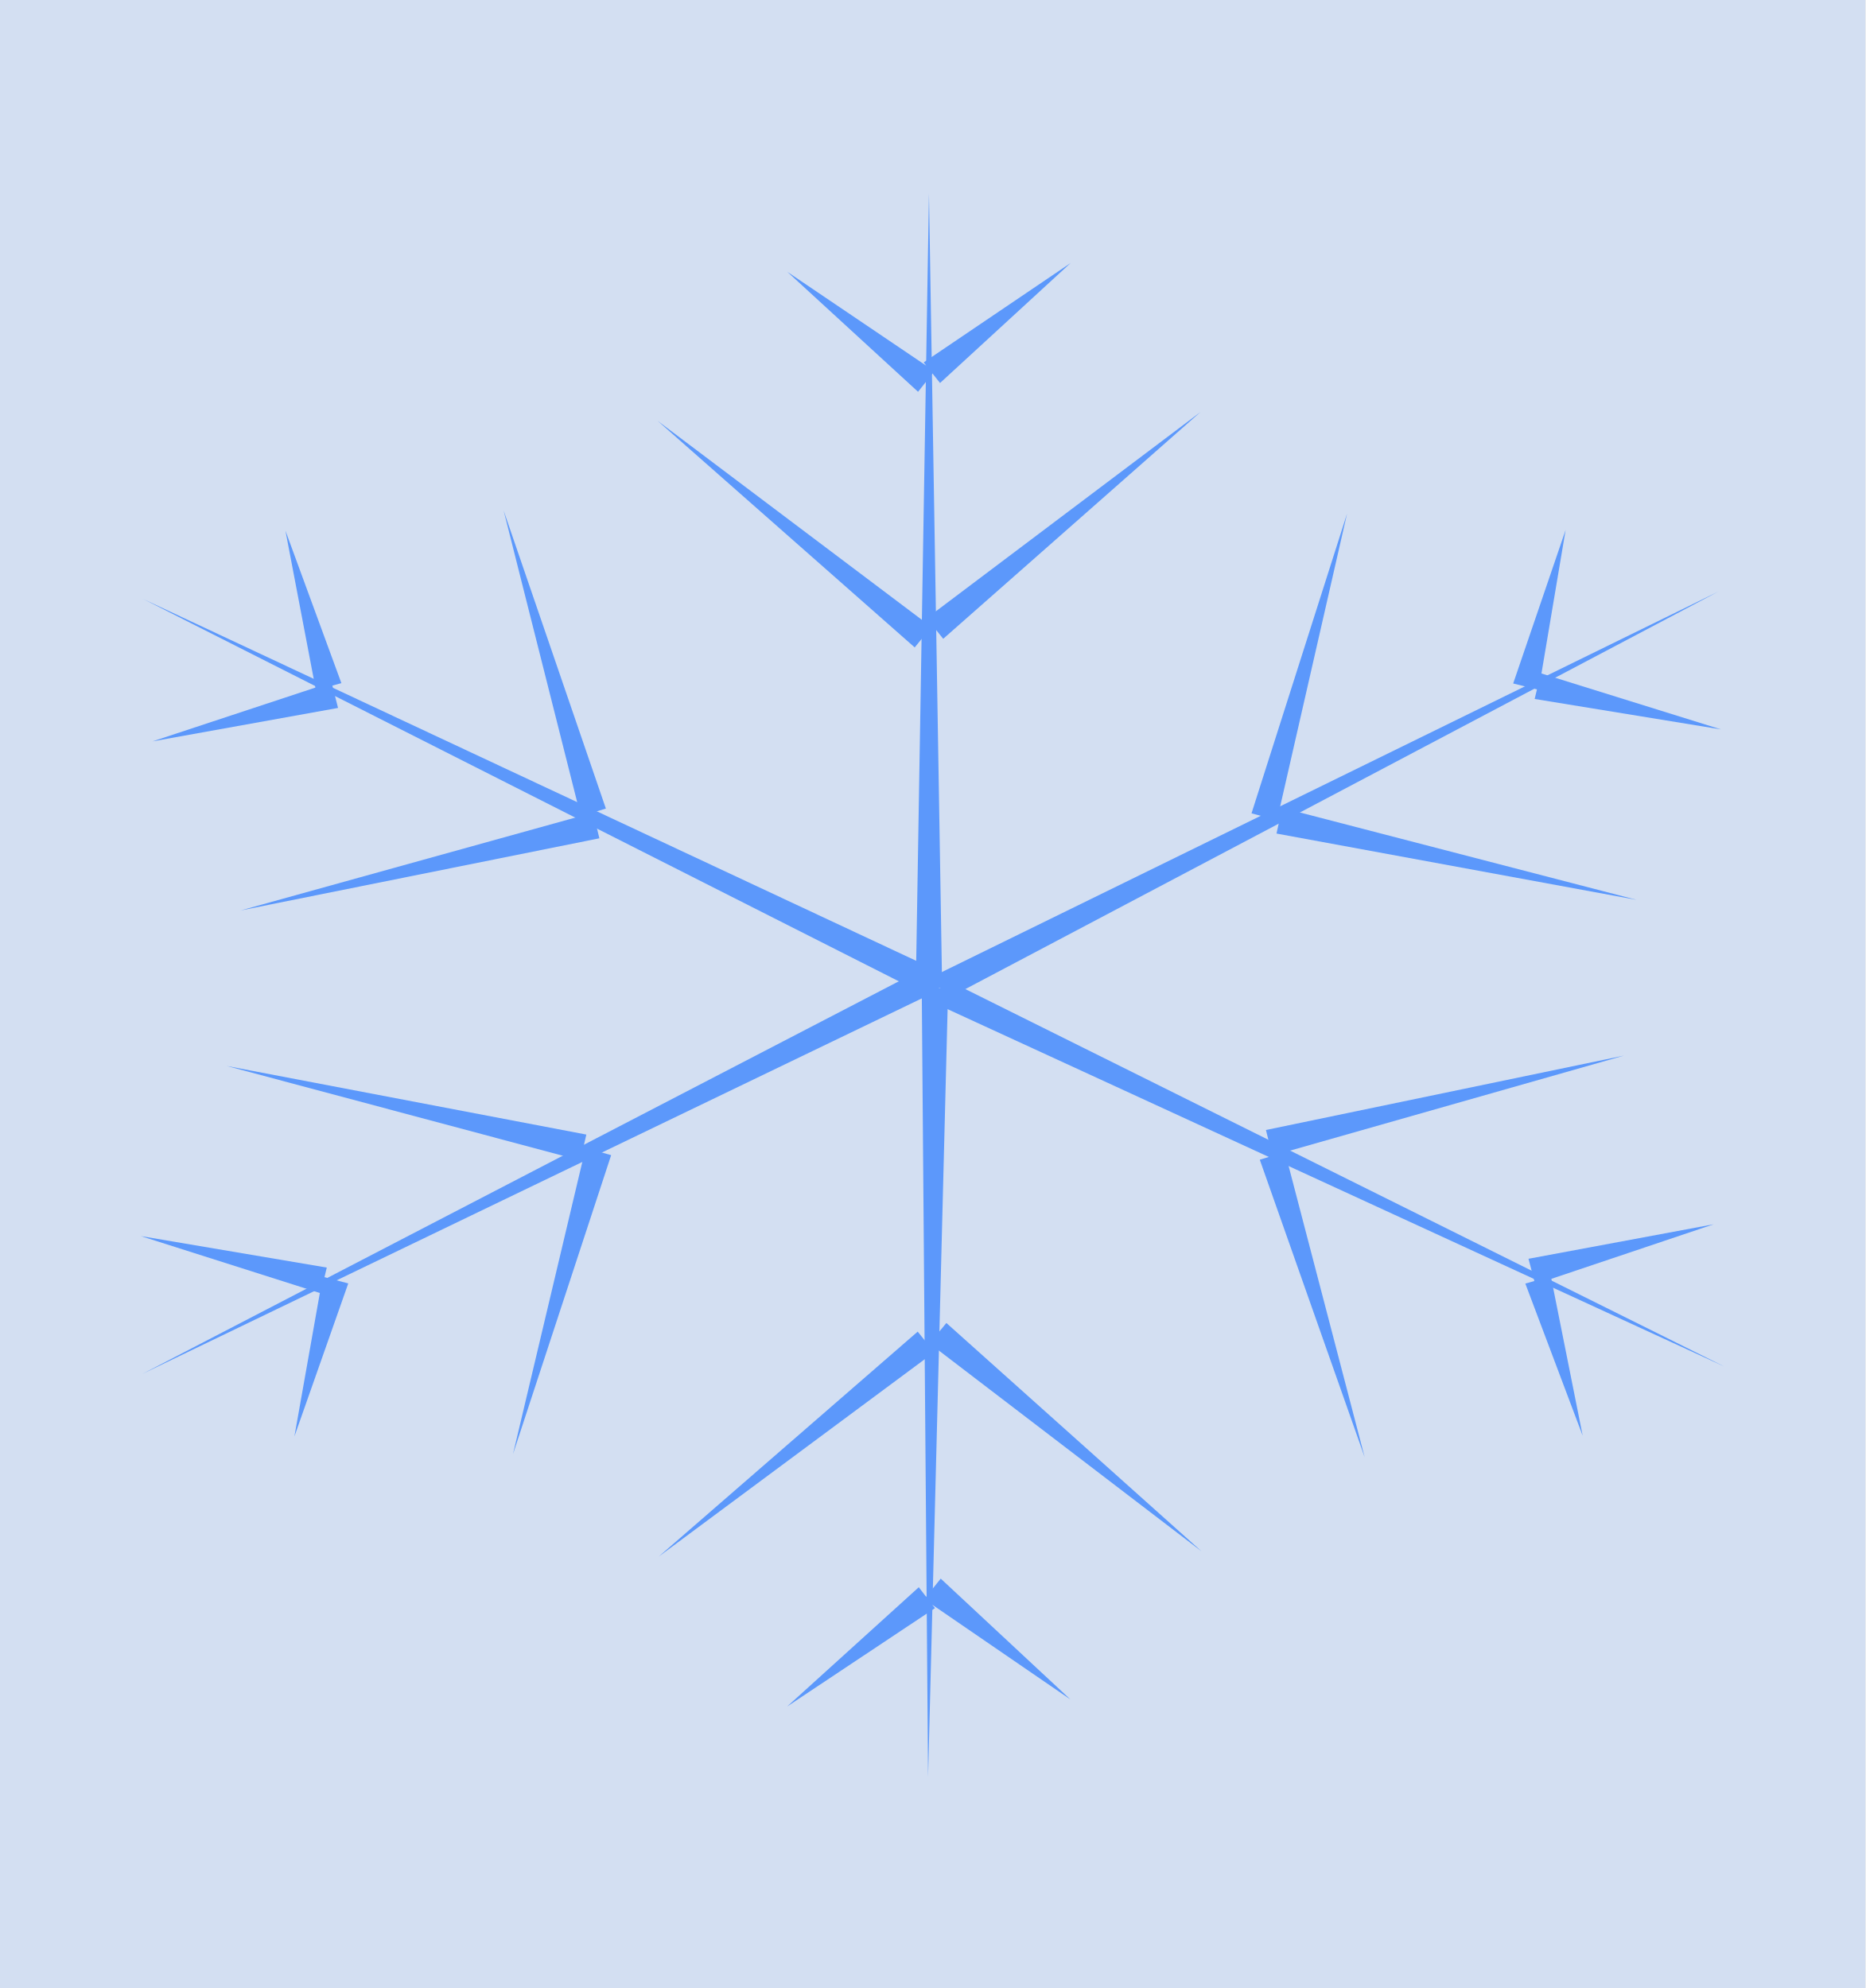
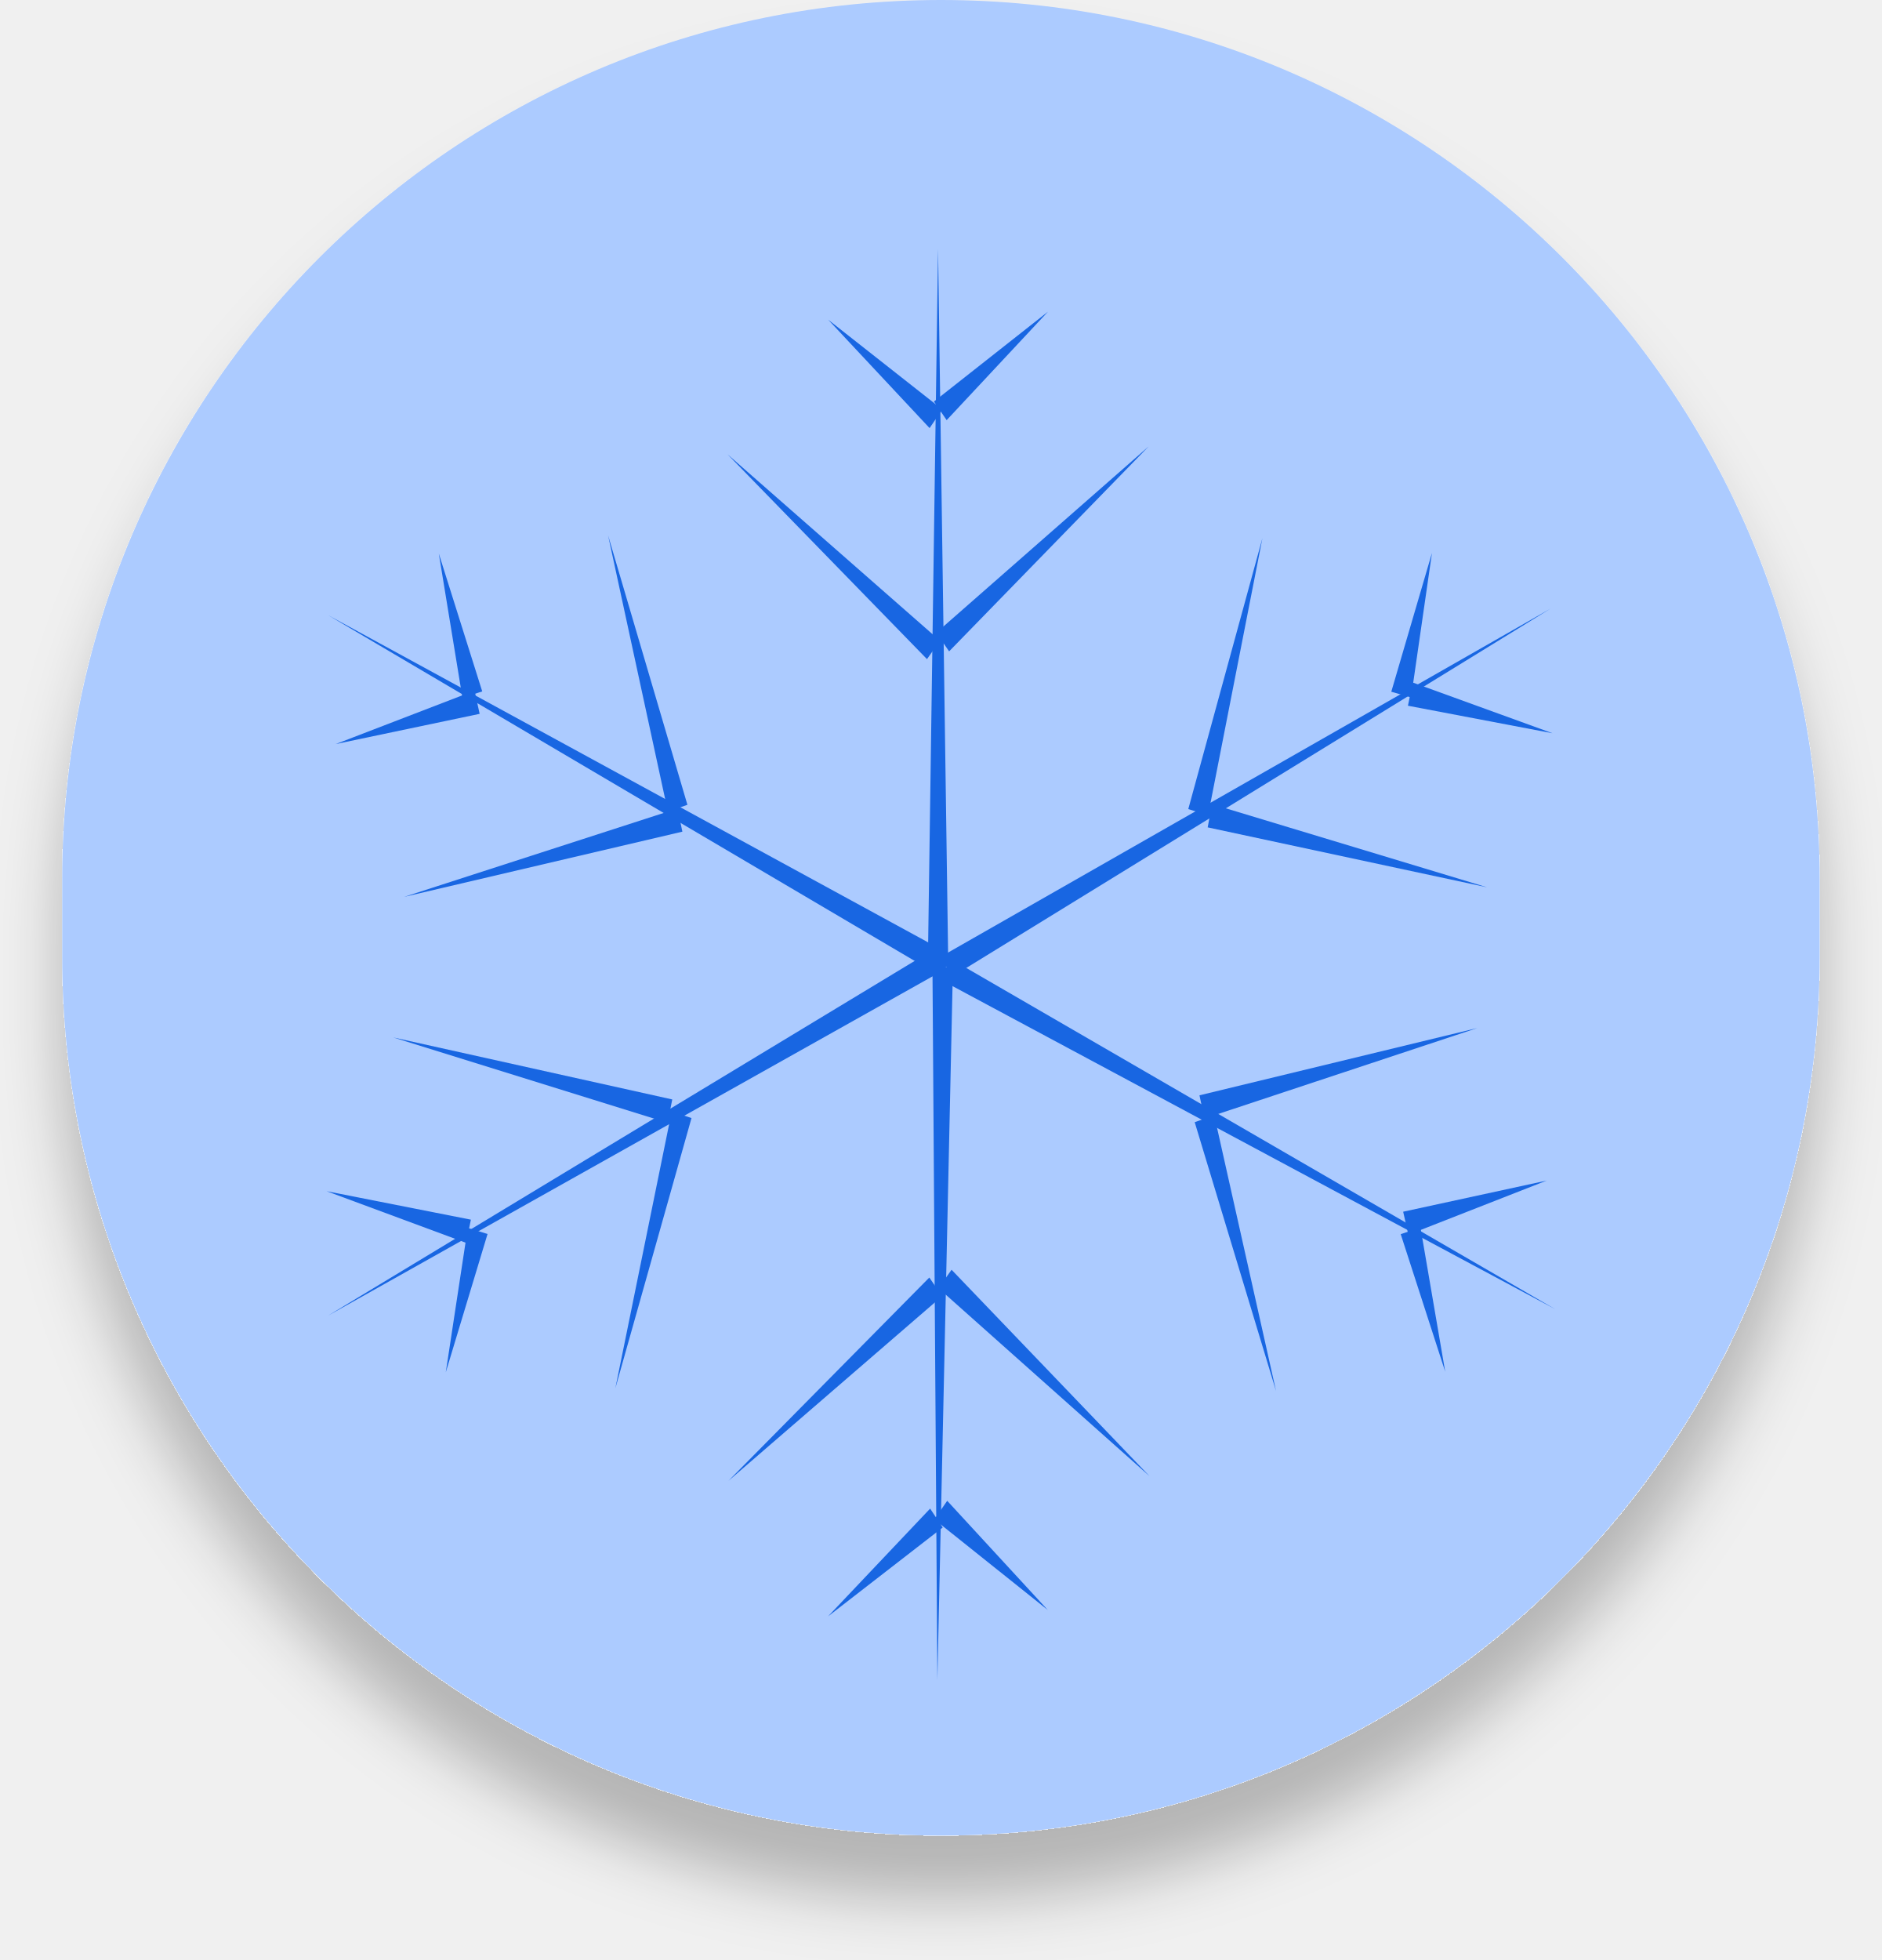
- <svg xmlns="http://www.w3.org/2000/svg" width="106" height="113" viewBox="0 0 106 113" fill="none">
-   <rect opacity="0.7" width="106" height="113" fill="#488DFB" fill-opacity="0.25" />
-   <g opacity="0.7" clip-path="url(#clip0_12_18537)">
-     <path d="M52.04 56.16L52.79 11L53.54 56.16H52.04Z" fill="#297BFF" />
-     <path d="M52.49 20.6L60.84 14.95L53.42 21.77L52.49 20.6Z" fill="#297BFF" />
-     <path d="M52.66 35.14L68.22 23.42L53.6 36.31L52.66 35.14Z" fill="#297BFF" />
-     <path d="M52.17 22.27L44.74 15.45L53.1 21.1L52.17 22.27Z" fill="#297BFF" />
-     <path d="M51.98 36.8L37.37 23.92L52.93 35.64L51.98 36.8Z" fill="#297BFF" />
-     <path d="M53.1 55.46L97.66 33.62L53.78 56.79L53.1 55.46Z" fill="#297BFF" />
-     <path d="M87.56 38.27L97.8 41.46L87.21 39.73L87.56 38.27Z" fill="#297BFF" />
-     <path d="M72.86 45.92L93.01 51.15L72.54 47.38L72.86 45.92Z" fill="#297BFF" />
-     <path d="M85.99 38.85L88.97 30.12L87.44 39.21L85.99 38.85Z" fill="#297BFF" />
-     <path d="M71.12 46.23L76.55 29.19L72.57 46.62L71.12 46.23Z" fill="#297BFF" />
-     <path d="M53.69 55.64L98 77.68L53.04 56.99L53.69 55.64Z" fill="#297BFF" />
-     <path d="M88.13 72.55L89.94 81.61L86.68 72.96L88.13 72.55Z" fill="#297BFF" />
-     <path d="M73.02 65.48L77.55 82.83L71.59 65.92L73.02 65.48Z" fill="#297BFF" />
-     <path d="M86.86 71.55L97.38 69.59L87.24 73L86.86 71.55Z" fill="#297BFF" />
-     <path d="M71.94 64.23L92.29 60L72.3 65.69L71.94 64.23Z" fill="#297BFF" />
-     <path d="M53.88 56.17L52.74 101L52.38 56.15L53.88 56.17Z" fill="#297BFF" />
-     <path d="M53.13 91.41L44.73 97L52.211 90.22L53.13 91.41Z" fill="#297BFF" />
-     <path d="M53.09 76.86L37.43 88.48L52.15 75.69L53.09 76.86Z" fill="#297BFF" />
-     <path d="M53.459 89.73L60.83 96.6L52.52 90.9L53.459 89.73Z" fill="#297BFF" />
-     <path d="M53.78 75.2L68.28 88.18L52.82 76.36L53.78 75.2Z" fill="#297BFF" />
-     <path d="M53.4 56.26L8.08 78.1L52.73 54.92L53.4 56.26Z" fill="#297BFF" />
-     <path d="M18.22 73.51L8 70.26L18.57 72.05L18.22 73.51Z" fill="#297BFF" />
-     <path d="M32.98 65.96L12.88 60.59L33.32 64.49L32.98 65.96Z" fill="#297BFF" />
-     <path d="M19.791 72.95L16.73 81.65L18.34 72.57L19.791 72.95Z" fill="#297BFF" />
-     <path d="M34.73 65.66L29.15 82.66L33.28 65.25L34.73 65.66Z" fill="#297BFF" />
-     <path d="M51.91 56.2L8.12 34.04L52.57 54.85L51.91 56.2Z" fill="#297BFF" />
-     <path d="M17.95 39.23L16.22 30.16L19.4 38.83L17.95 39.23Z" fill="#297BFF" />
-     <path d="M33 46.39L28.62 29.02L34.43 45.96L33 46.39Z" fill="#297BFF" />
-     <path d="M19.21 40.24L8.67 42.14L18.84 38.78L19.21 40.24Z" fill="#297BFF" />
-     <path d="M34.06 47.65L13.68 51.75L33.71 46.19L34.06 47.65Z" fill="#297BFF" />
+ <svg xmlns="http://www.w3.org/2000/svg" width="121" height="126" viewBox="0 0 121 126" fill="none">
+   <g filter="url(#filter0_d_336_5044)">
+     <rect x="4" width="113" height="118" rx="56.5" fill="#ACCBFF" />
  </g>
+   <path d="M59.657 62.164L60.316 16L60.974 62.164H59.657Z" fill="#1866E2" />
+   <path d="M60.052 25.813L67.382 20.038L60.869 27.009L60.052 25.813Z" fill="#1866E2" />
+   <path d="M60.202 40.676L73.86 28.696L61.027 41.873L60.202 40.676Z" fill="#1866E2" />
+   <path d="M59.771 27.52L53.249 20.549L60.588 26.324L59.771 27.52Z" fill="#1866E2" />
+   <path d="M59.605 42.373L46.78 29.207L60.438 41.188L59.605 42.373Z" fill="#1866E2" />
+   <path d="M60.588 61.448L99.701 39.123L61.185 62.807L60.588 61.448Z" fill="#1866E2" />
+   <path d="M90.836 43.876L99.825 47.137L90.529 45.368L90.836 43.876Z" fill="#1866E2" />
+   <path d="M77.933 51.696L95.62 57.042L77.652 53.188L77.933 51.696Z" fill="#1866E2" />
+   <path d="M89.458 44.469L92.074 35.545L90.731 44.837L89.458 44.469Z" fill="#1866E2" />
+   <path d="M76.405 52.013L81.172 34.594L77.678 52.412L76.405 52.013Z" fill="#1866E2" />
+   <path d="M61.106 61.632L100 84.162L60.535 63.012L61.106 61.632Z" fill="#1866E2" />
+   <path d="M91.336 78.918L92.925 88.179L90.064 79.337L91.336 78.918Z" fill="#1866E2" />
+   <path d="M78.073 71.691L82.049 89.426L76.818 72.141L78.073 71.691Z" fill="#1866E2" />
+   <path d="M90.222 77.896L99.456 75.892L90.555 79.378L90.222 77.896Z" fill="#1866E2" />
+   <path d="M77.125 70.413L94.988 66.089L77.441 71.905L77.125 70.413Z" fill="#1866E2" />
+   <path d="M61.273 62.174L60.272 108L59.956 62.153L61.273 62.174Z" fill="#1866E2" />
+   <path d="M60.614 98.197L53.241 103.911L59.806 96.981L60.614 98.197Z" fill="#1866E2" />
+   <path d="M60.579 83.323L46.833 95.202L59.754 82.127L60.579 83.323Z" fill="#1866E2" />
+   <path d="M60.904 96.48L67.373 103.502L60.079 97.675L60.904 96.48Z" fill="#1866E2" />
+   <path d="M61.185 81.627L73.912 94.895L60.342 82.812L61.185 81.627Z" fill="#1866E2" />
+   <path d="M60.851 62.266L21.07 84.591L60.263 60.896L60.851 62.266Z" fill="#1866E2" />
+   <path d="M29.971 79.899L21 76.577L30.278 78.407L29.971 79.899Z" fill="#1866E2" />
+   <path d="M42.927 72.181L25.284 66.692L43.225 70.679L42.927 72.181Z" fill="#1866E2" />
+   <path d="M31.349 79.327L28.663 88.22L30.076 78.938L31.349 79.327Z" fill="#1866E2" />
+   <path d="M44.463 71.875L39.565 89.252L43.19 71.456L44.463 71.875Z" fill="#1866E2" />
+   <path d="M59.543 62.204L21.105 39.552L60.123 60.824L59.543 62.204Z" fill="#1866E2" />
+   <path d="M29.734 44.857L28.215 35.586L31.007 44.448L29.734 44.857Z" fill="#1866E2" />
+   <path d="M42.944 52.176L39.1 34.42L44.2 51.737L42.944 52.176Z" fill="#1866E2" />
+   <path d="M30.84 45.89L21.588 47.832L30.515 44.397L30.84 45.89Z" fill="#1866E2" />
+   <path d="M43.875 53.464L25.986 57.656L43.568 51.972L43.875 53.464Z" fill="#1866E2" />
  <defs>
-     <clipPath id="clip0_12_18537">
-       <rect width="90" height="90" fill="white" transform="translate(8 11)" />
-     </clipPath>
+     <filter id="filter0_d_336_5044" x="0" y="0" width="121" height="126" filterUnits="userSpaceOnUse" color-interpolation-filters="sRGB">
+       <feFlood flood-opacity="0" result="BackgroundImageFix" />
+       <feColorMatrix in="SourceAlpha" type="matrix" values="0 0 0 0 0 0 0 0 0 0 0 0 0 0 0 0 0 0 127 0" result="hardAlpha" />
+       <feOffset dy="4" />
+       <feGaussianBlur stdDeviation="2" />
+       <feComposite in2="hardAlpha" operator="out" />
+       <feColorMatrix type="matrix" values="0 0 0 0 0 0 0 0 0 0 0 0 0 0 0 0 0 0 0.25 0" />
+       <feBlend mode="normal" in2="BackgroundImageFix" result="effect1_dropShadow_336_5044" />
+       <feBlend mode="normal" in="SourceGraphic" in2="effect1_dropShadow_336_5044" result="shape" />
+     </filter>
  </defs>
</svg>
